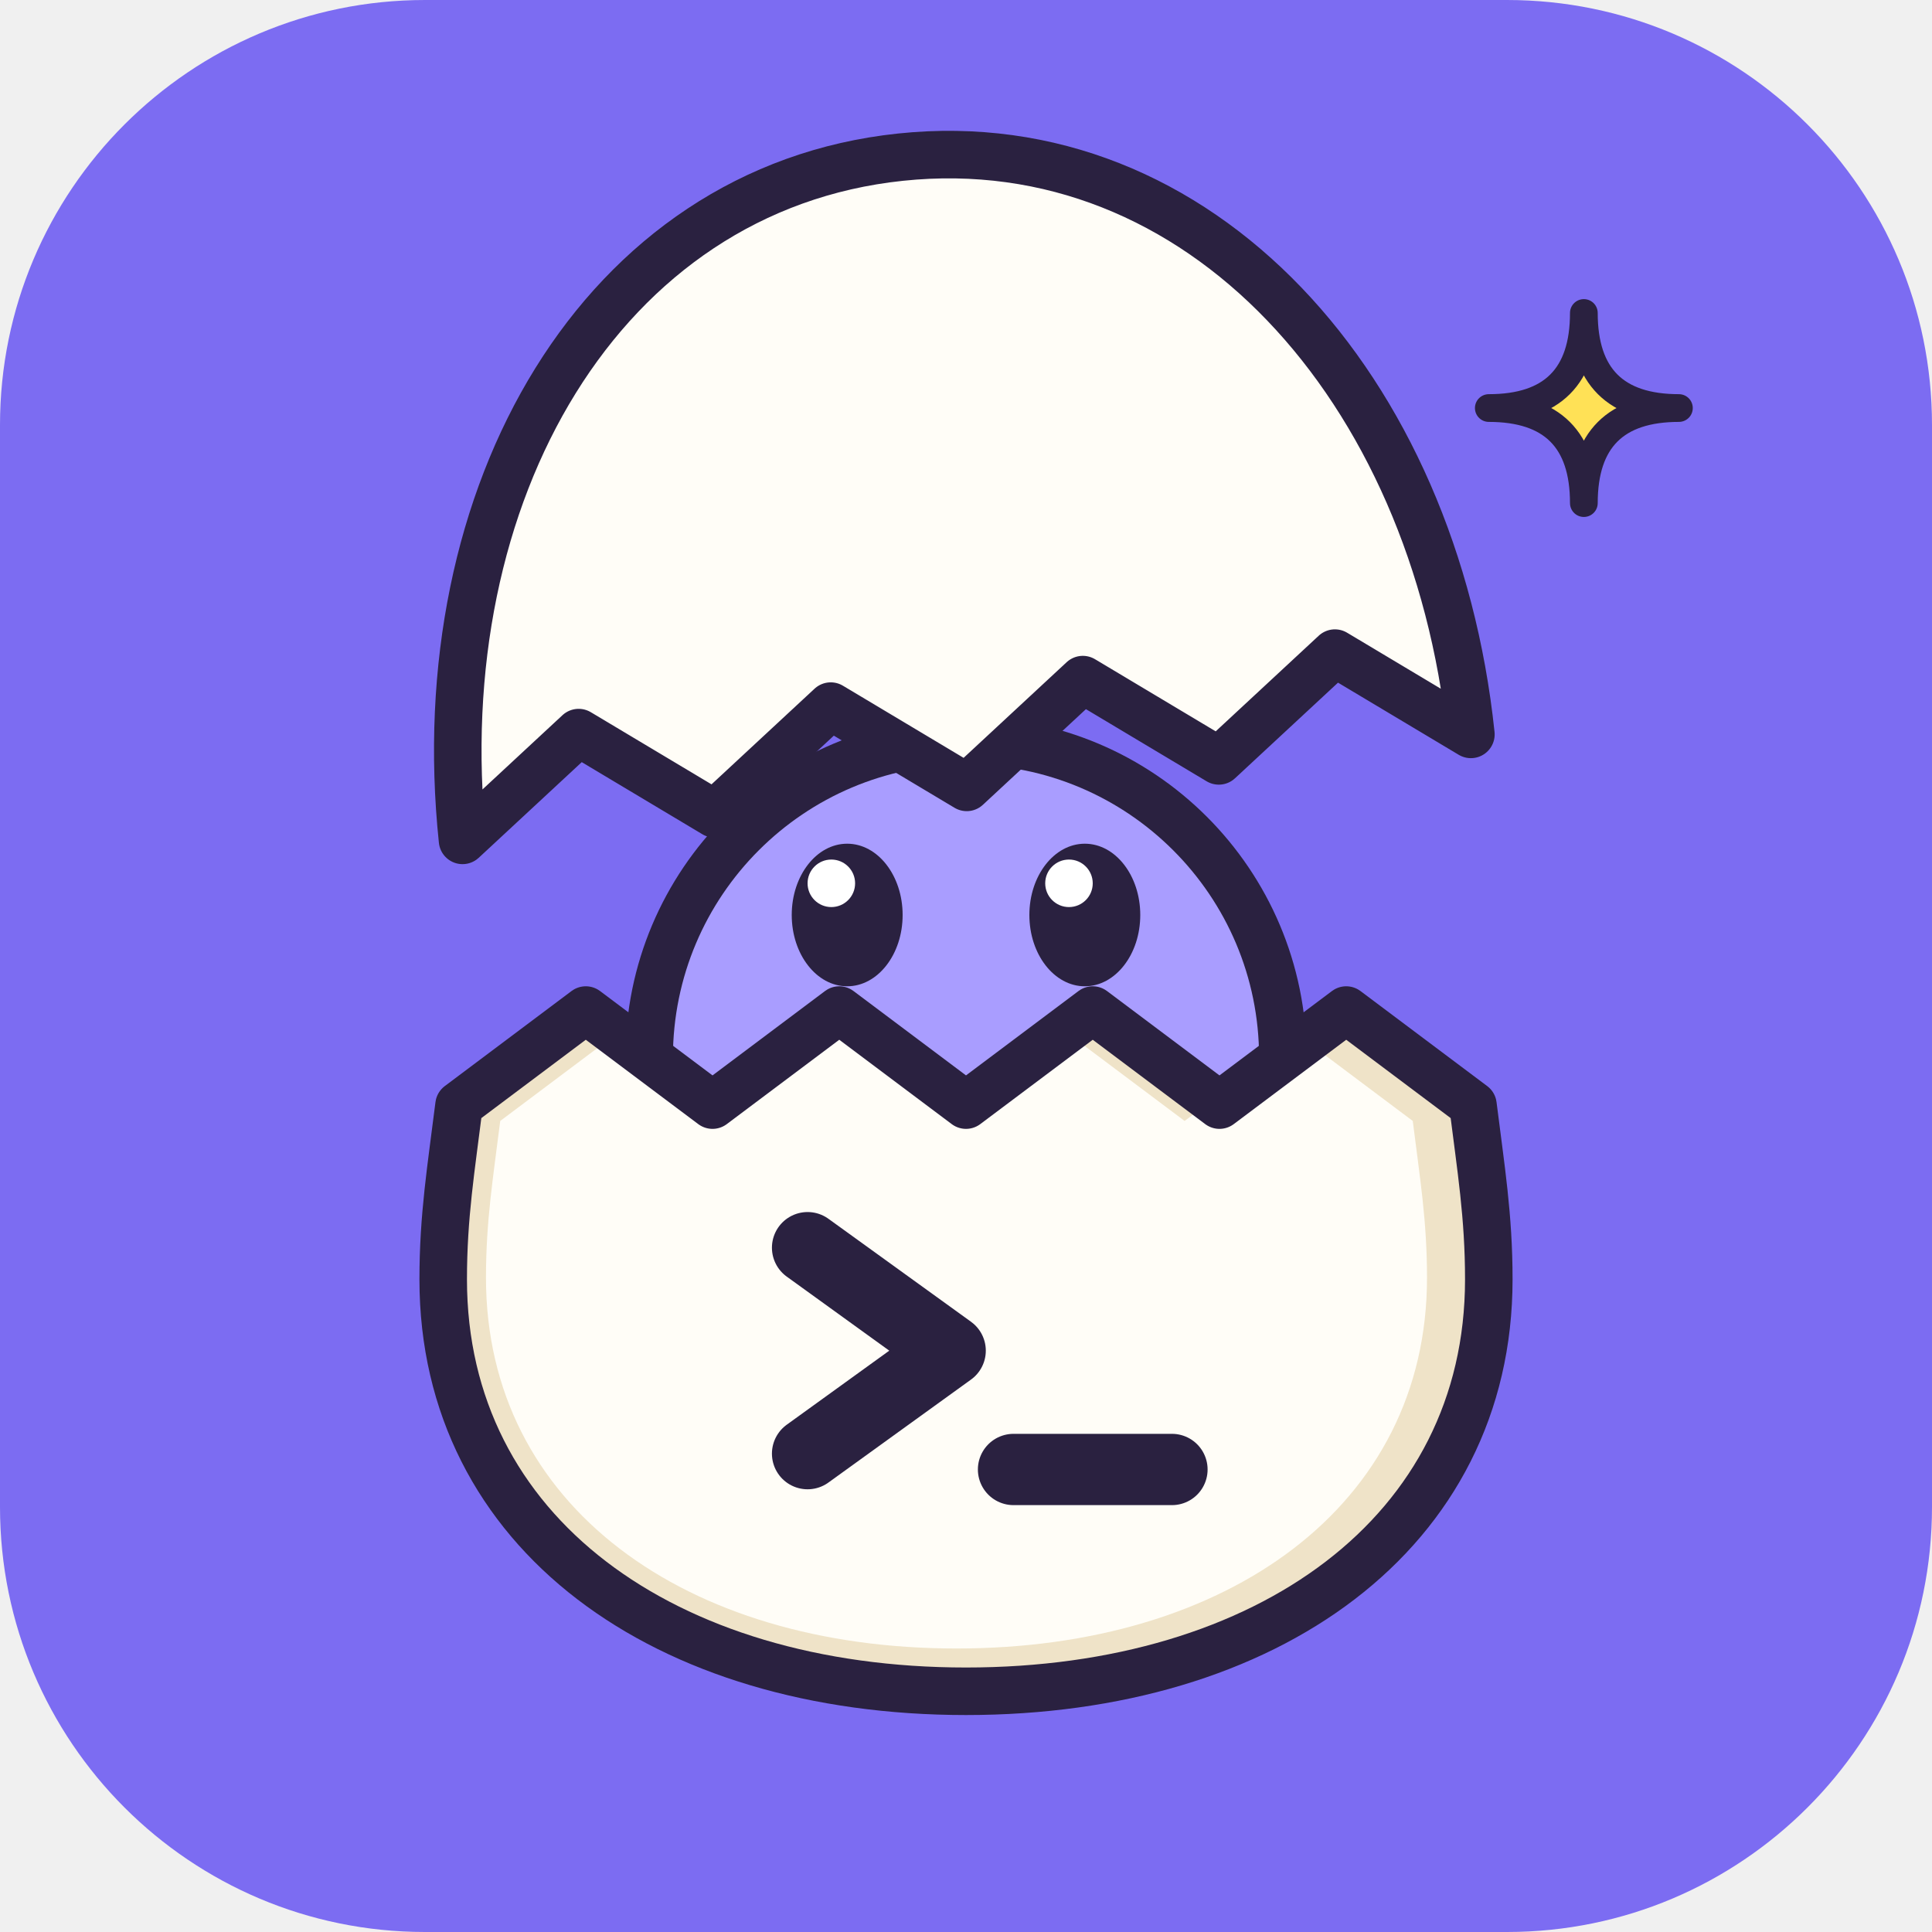
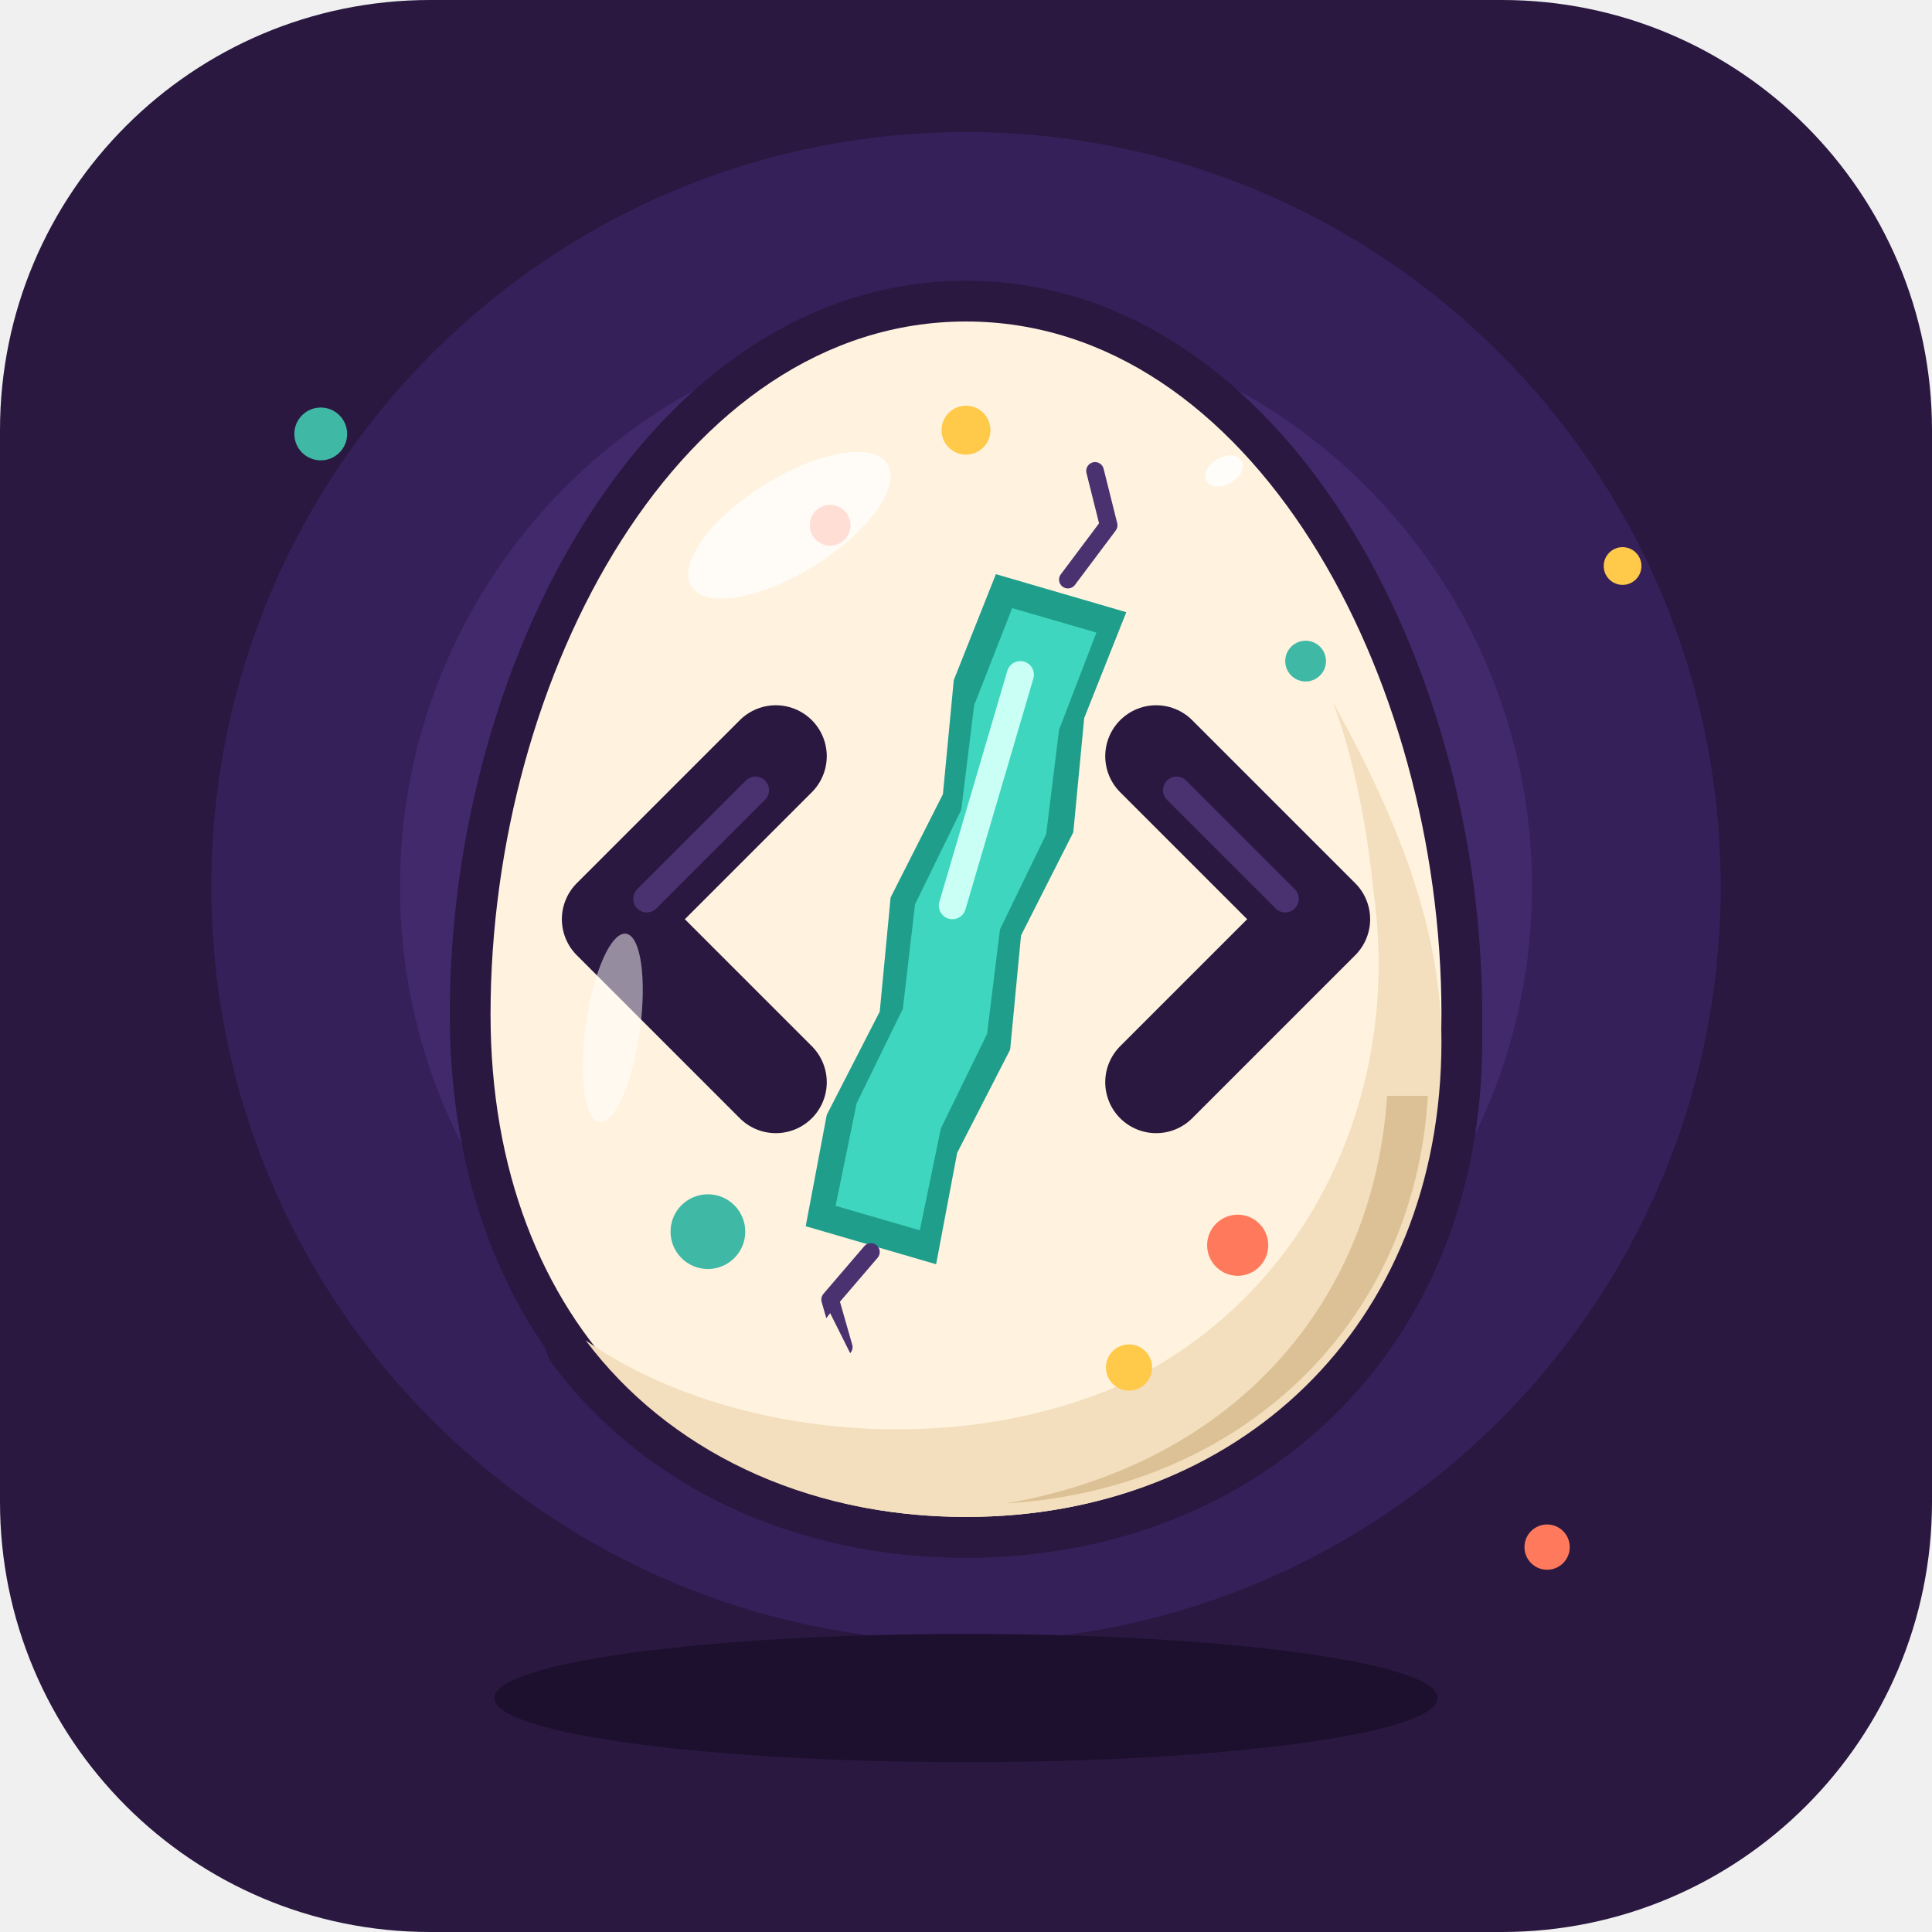
- <svg xmlns="http://www.w3.org/2000/svg" viewBox="0 0 200 200" width="1024" height="1024" aria-label="Openmon">
-   <rect x="0" y="0" width="200" height="200" rx="44" fill="#7c6cf2" />
-   <g transform="translate(18 16) scale(0.82)">
-     <path class="o thin" fill="#ffe156" d="M178 20 Q178 32 190 32 Q178 32 178 44 Q178 32 166 32 Q178 32 178 20Z" stroke="rgb(42, 33, 64)" stroke-width="3.5" stroke-linejoin="round" stroke-linecap="round" />
-     <circle class="o" fill="#a99dff" cx="100" cy="114" r="40" stroke="rgb(42, 33, 64)" stroke-width="6" stroke-linejoin="round" stroke-linecap="round" />
-     <ellipse class="k" cx="85" cy="96" rx="7" ry="9" fill="rgb(42, 33, 64)" stroke="none" />
-     <circle class="w" cx="83" cy="92" r="3" fill="rgb(255, 255, 255)" stroke="none" />
-     <ellipse class="k" cx="115" cy="96" rx="7" ry="9" fill="rgb(42, 33, 64)" stroke="none" />
-     <circle class="w" cx="113" cy="92" r="3" fill="rgb(255, 255, 255)" stroke="none" />
-     <path fill="#efe3c8" d="M36 120 L52 108 L68 120 L84 108 L100 120 L116 108 L132 120 L148 108 L164 120 C165 128 166 134 166 142 C166 174 138 194 100 194 C62 194 34 174 34 142 C34 134 35 128 36 120Z" stroke="none" />
-     <path fill="#fffdf7" transform="matrix(.9 0 0 .9 8.8 14)" d="M36 120 L52 108 L68 120 L84 108 L100 120 L116 108 L132 120 L148 108 L164 120 C165 128 166 134 166 142 C166 174 138 194 100 194 C62 194 34 174 34 142 C34 134 35 128 36 120Z" stroke="none" />
-     <path class="o ln" d="M36 120 L52 108 L68 120 L84 108 L100 120 L116 108 L132 120 L148 108 L164 120 C165 128 166 134 166 142 C166 174 138 194 100 194 C62 194 34 174 34 142 C34 134 35 128 36 120Z" fill="none" stroke="rgb(42, 33, 64)" stroke-width="6" stroke-linejoin="round" stroke-linecap="round" />
-     <path class="o g ln" d="M80 138 L98 151 L80 164" fill="none" stroke="rgb(42, 33, 64)" stroke-width="9" stroke-linejoin="round" stroke-linecap="round" />
-     <path class="o g ln" d="M106 166 L126 166" fill="none" stroke="rgb(42, 33, 64)" stroke-width="9" stroke-linejoin="round" stroke-linecap="round" />
-     <g transform="translate(-2 -40) rotate(-6 100 100)">
-       <path class="o" fill="#fffdf7" d="M36 120 C36 76 62 40 100 40 C138 40 164 76 164 120 L148 108 L132 120 L116 108 L100 120 L84 108 L68 120 L52 108 Z" stroke="rgb(42, 33, 64)" stroke-width="6" stroke-linejoin="round" stroke-linecap="round" />
+ <svg xmlns="http://www.w3.org/2000/svg" viewBox="0 0 1024 1024" width="1024" height="1024">
+   <rect x="0" y="0" width="1024" height="1024" rx="228" fill="#2a1840" />
+   <circle cx="512" cy="470" r="400" fill="#35205a" />
+   <circle cx="512" cy="470" r="300" fill="#41296c" />
+   <ellipse cx="512" cy="900" rx="250" ry="34" fill="#1d102e" />
+   <circle cx="170" cy="230" r="14" fill="#3fb8a6" />
+   <circle cx="860" cy="300" r="10" fill="#ffc94a" />
+   <circle cx="820" cy="820" r="12" fill="#ff7a5c" />
+   <g transform="translate(152 120) scale(3.6)">
+     <g class="o">
+       <path stroke="#2a1840" stroke-width="12" stroke-linejoin="round" d="M100 14 C142 14 170 66 170 116 C170 162 140 190 100 190 C60 190 30 162 30 116 C30 66 58 14 100 14 Z" fill="#2a1840" />
+       <path stroke="#2a1840" stroke-width="12" stroke-linejoin="round" d="M154 70 C164 88 170 104 170 120 C170 162 140 190 100 190 C76 190 56 180 44 164 C64 178 98 182 124 170 C152 156 164 126 160 98 C159 88 157 78 154 70 Z" fill="#2a1840" />
+       <path stroke="#2a1840" stroke-width="12" stroke-linejoin="round" d="M162 128 C160 158 140 182 106 188 C140 186 166 162 168 128 Z" fill="#2a1840" />
+       <polygon stroke="#2a1840" stroke-width="12" stroke-linejoin="round" points="104.4,51.2 98.2,66.8 96.6,83.6 88.9,98.8 87.3,115.6 79.5,130.8 76.4,147.2 95.6,152.8 98.7,136.4 106.5,121.2 108.1,104.4 115.8,89.2 117.4,72.4 123.6,56.8" fill="#2a1840" />
+       <polygon stroke="#2a1840" stroke-width="12" stroke-linejoin="round" points="106.8,56.2 101.2,70.5 99.3,85.9 92.5,99.8 90.7,115.2 83.9,129.1 80.8,144.2 93.2,147.8 96.3,132.8 103.1,118.9 105.0,103.5 111.8,89.5 113.7,74.1 119.2,59.8" fill="#2a1840" />
+       <path d="M108 66 L98 100" fill="none" stroke="#2a1840" stroke-width="16.0" stroke-linecap="round" stroke-linejoin="round" />
+       <path d="M115 52 L121 44 L119 36" fill="none" stroke="#2a1840" stroke-width="14.6" stroke-linecap="round" stroke-linejoin="round" />
+       <path d="M86 151 L80 158 L82 165" fill="none" stroke="#2a1840" stroke-width="14.6" stroke-linecap="round" stroke-linejoin="round" />
+       <path d="M72 78 L48 102 L72 126" fill="none" stroke="#2a1840" stroke-width="27.0" stroke-linecap="round" stroke-linejoin="round" />
+       <path d="M128 78 L152 102 L128 126" fill="none" stroke="#2a1840" stroke-width="27.0" stroke-linecap="round" stroke-linejoin="round" />
+       <path d="M69 83 L53 99" fill="none" stroke="#2a1840" stroke-width="16.0" stroke-linecap="round" stroke-linejoin="round" />
+       <path d="M131 83 L147 99" fill="none" stroke="#2a1840" stroke-width="16.0" stroke-linecap="round" stroke-linejoin="round" />
+       <polygon stroke="#2a1840" stroke-width="12" stroke-linejoin="round" points="122.0,40.0 131.0,34.0 129.0,45.0" fill="#2a1840" />
+       <polygon stroke="#2a1840" stroke-width="12" stroke-linejoin="round" points="80.0,160.0 73.0,169.0 84.0,168.0" fill="#2a1840" />
+       <circle stroke="#2a1840" stroke-width="12" stroke-linejoin="round" cx="62" cy="148" r="5.5" fill="#2a1840" />
+       <circle stroke="#2a1840" stroke-width="12" stroke-linejoin="round" cx="140" cy="150" r="4.5" fill="#2a1840" />
+       <circle stroke="#2a1840" stroke-width="12" stroke-linejoin="round" cx="100" cy="30" r="3.6" fill="#2a1840" />
+       <circle stroke="#2a1840" stroke-width="12" stroke-linejoin="round" cx="80" cy="44" r="3" fill="#2a1840" />
+       <circle stroke="#2a1840" stroke-width="12" stroke-linejoin="round" cx="124" cy="168" r="3.4" fill="#2a1840" />
+       <circle stroke="#2a1840" stroke-width="12" stroke-linejoin="round" cx="150" cy="64" r="3" fill="#2a1840" />
    </g>
+     <path d="M100 14 C142 14 170 66 170 116 C170 162 140 190 100 190 C60 190 30 162 30 116 C30 66 58 14 100 14 Z" fill="#fff3df" />
+     <path d="M154 70 C164 88 170 104 170 120 C170 162 140 190 100 190 C76 190 56 180 44 164 C64 178 98 182 124 170 C152 156 164 126 160 98 C159 88 157 78 154 70 Z" fill="#f3dfbd" />
+     <path d="M162 128 C160 158 140 182 106 188 C140 186 166 162 168 128 Z" fill="#ddc196" />
+     <polygon points="104.4,51.2 98.2,66.8 96.6,83.6 88.9,98.8 87.3,115.6 79.5,130.8 76.4,147.2 95.6,152.8 98.7,136.4 106.5,121.2 108.1,104.4 115.8,89.2 117.4,72.4 123.6,56.8" fill="#1f9e8c" />
+     <polygon points="106.8,56.2 101.2,70.5 99.3,85.9 92.5,99.8 90.7,115.2 83.9,129.1 80.8,144.2 93.2,147.8 96.3,132.8 103.1,118.9 105.0,103.5 111.8,89.5 113.7,74.1 119.2,59.8" fill="#3fd6bf" />
+     <path d="M108 66 L98 100" fill="none" stroke="#c9fff5" stroke-width="4" stroke-linecap="round" stroke-linejoin="round" />
+     <path d="M115 52 L121 44 L119 36" fill="none" stroke="#4a3170" stroke-width="2.6" stroke-linecap="round" stroke-linejoin="round" />
+     <path d="M86 151 L80 158 L82 165" fill="none" stroke="#4a3170" stroke-width="2.6" stroke-linecap="round" stroke-linejoin="round" />
+     <path d="M72 78 L48 102 L72 126" fill="none" stroke="#2a1840" stroke-width="15" stroke-linecap="round" stroke-linejoin="round" />
+     <path d="M128 78 L152 102 L128 126" fill="none" stroke="#2a1840" stroke-width="15" stroke-linecap="round" stroke-linejoin="round" />
+     <path d="M69 83 L53 99" fill="none" stroke="#4a3170" stroke-width="4" stroke-linecap="round" stroke-linejoin="round" />
+     <path d="M131 83 L147 99" fill="none" stroke="#4a3170" stroke-width="4" stroke-linecap="round" stroke-linejoin="round" />
+     <polygon points="122.0,40.0 131.0,34.0 129.0,45.0" fill="#fff3df" />
+     <polygon points="80.0,160.0 73.0,169.0 84.0,168.0" fill="#fff3df" />
+     <circle cx="62" cy="148" r="5.5" fill="#3fb8a6" />
+     <circle cx="140" cy="150" r="4.5" fill="#ff7a5c" />
+     <circle cx="100" cy="30" r="3.6" fill="#ffc94a" />
+     <circle cx="80" cy="44" r="3" fill="#ff7a5c" />
+     <circle cx="124" cy="168" r="3.4" fill="#ffc94a" />
+     <circle cx="150" cy="64" r="3" fill="#3fb8a6" />
+     <ellipse cx="74" cy="44" rx="17" ry="7" fill="#ffffff" opacity="0.75" transform="rotate(-32 74 44)" />
+     <ellipse cx="48" cy="118" rx="4" ry="14" fill="#ffffff" opacity="0.5" transform="rotate(8 48 118)" />
+     <ellipse cx="138" cy="36" rx="3" ry="2" fill="#ffffff" opacity="0.8" transform="rotate(-30 138 36)" />
  </g>
</svg>
